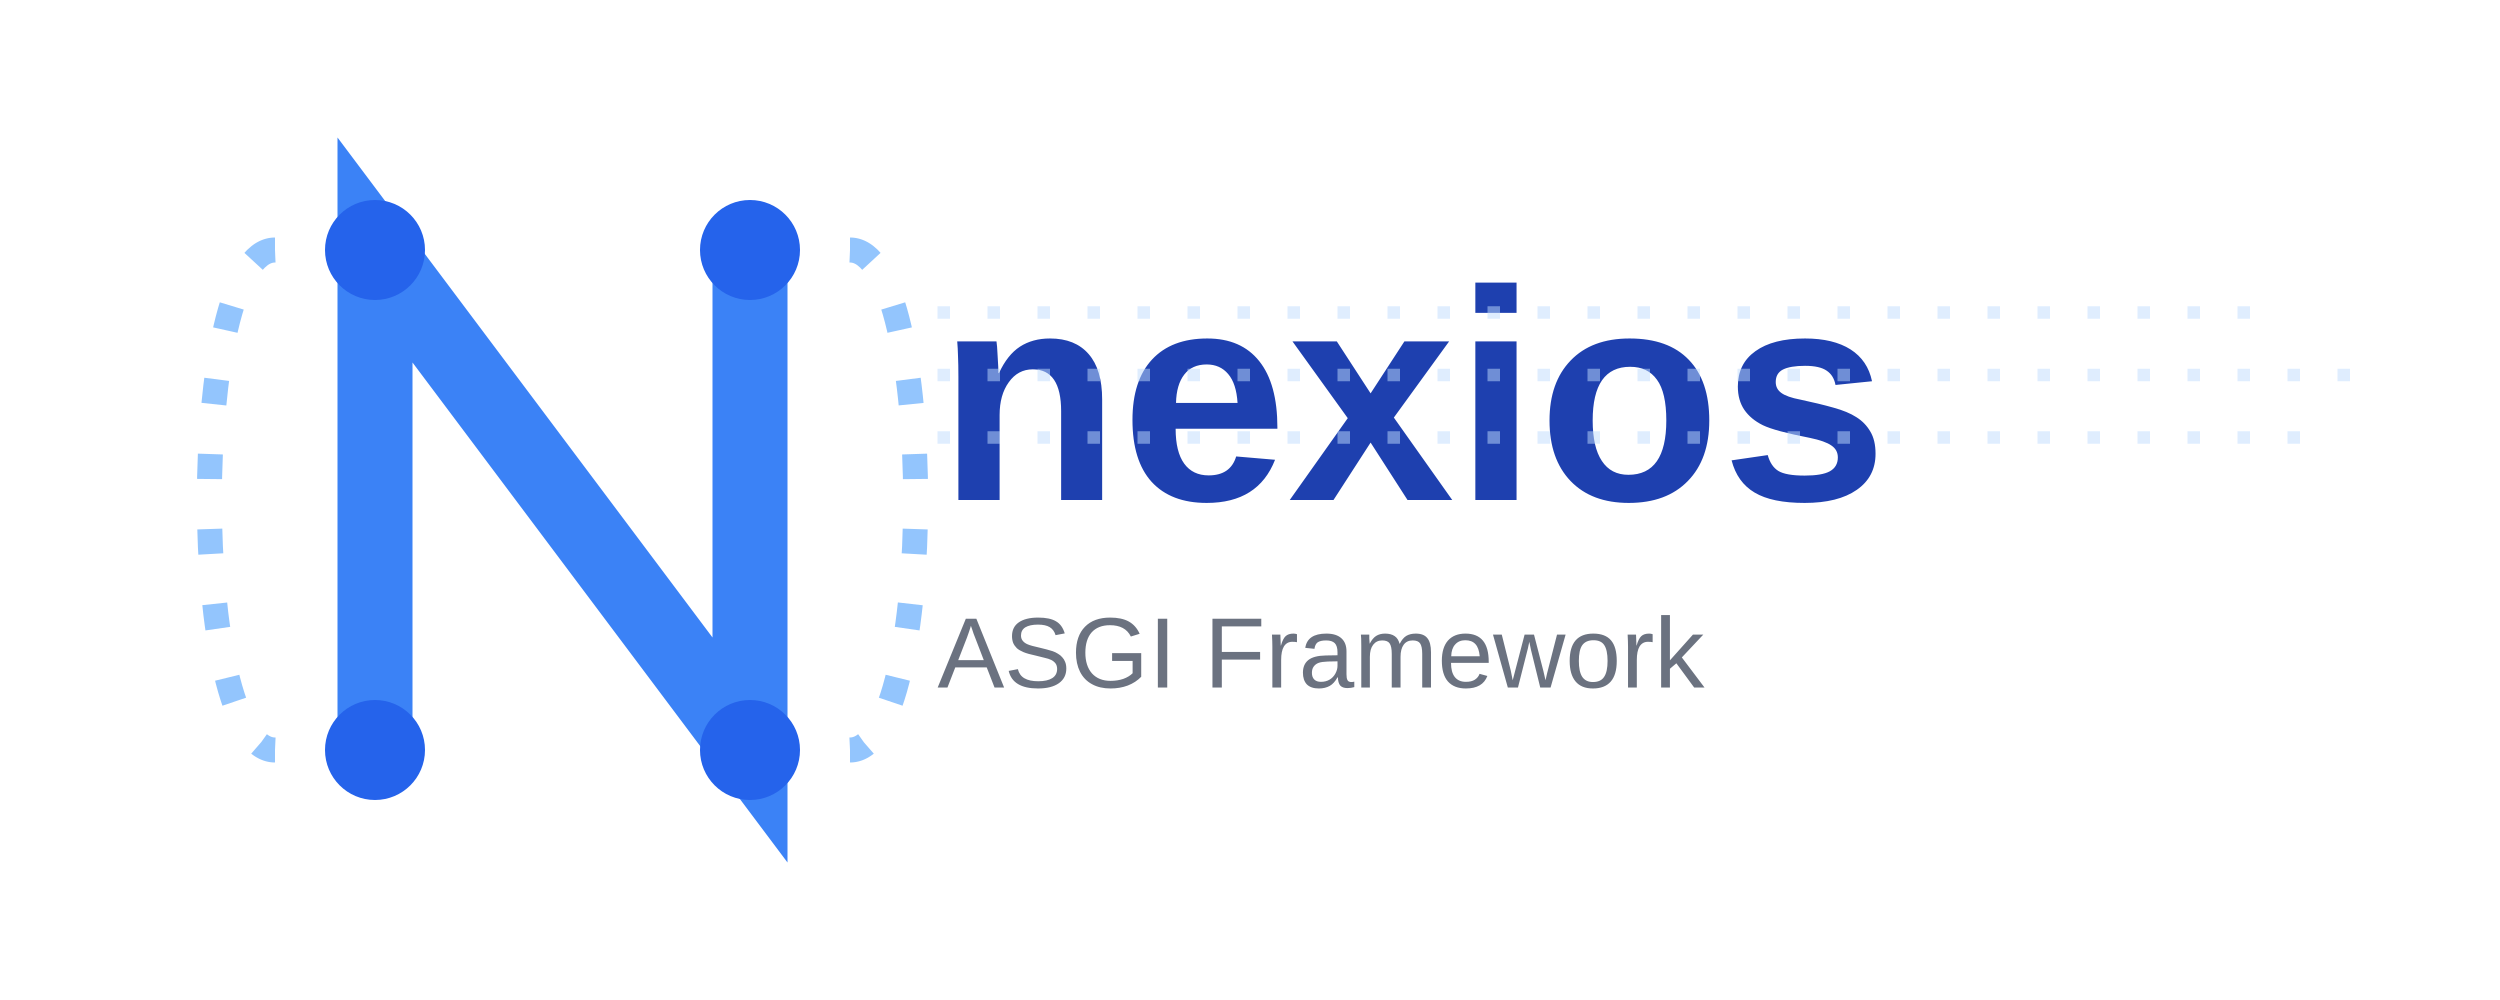
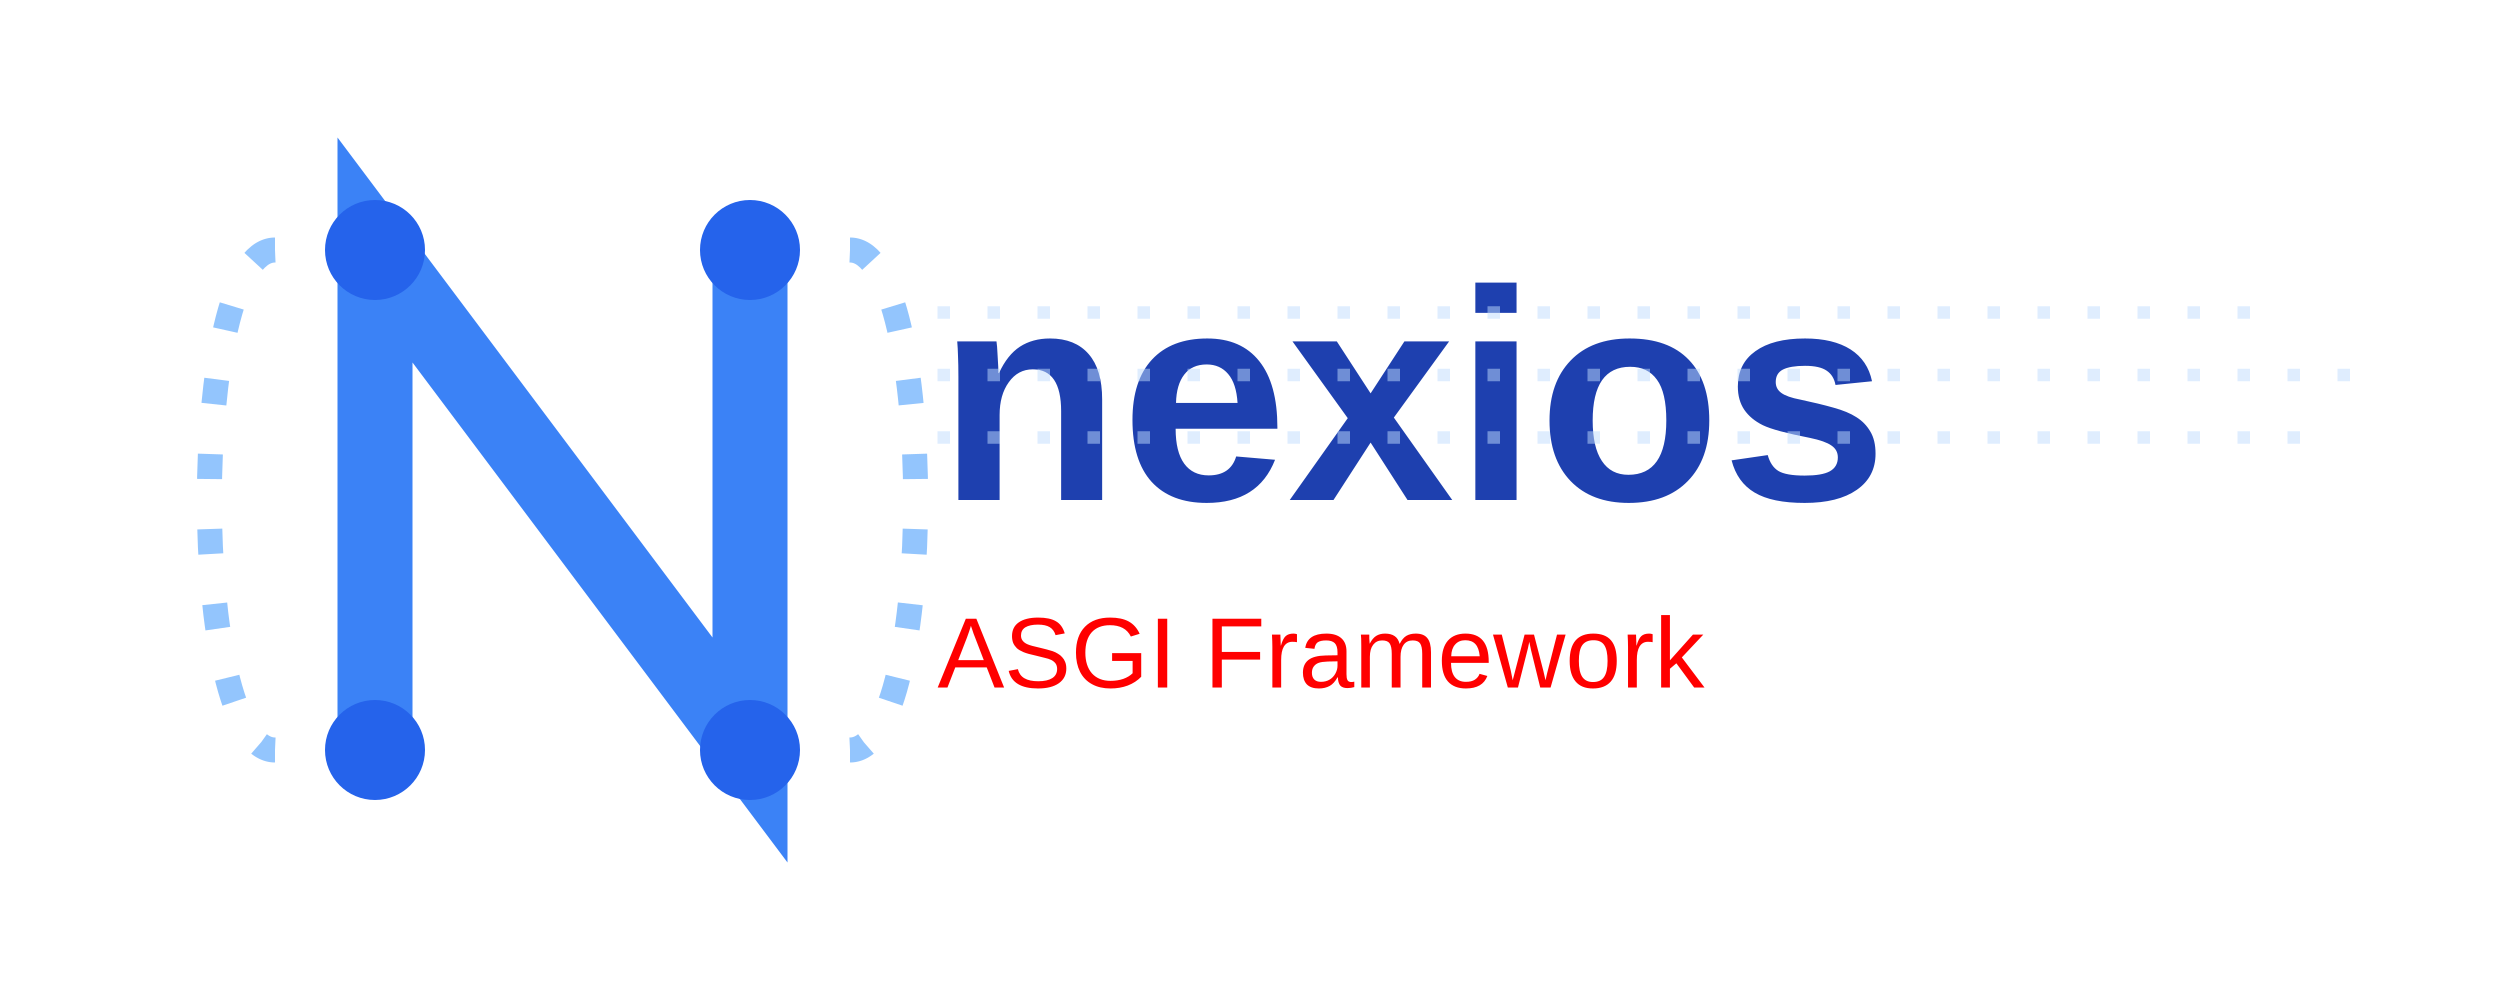
<svg xmlns="http://www.w3.org/2000/svg" viewBox="0 0 200 80">
  <rect width="200" height="80" fill="transparent" />
  <g id="logo-main" transform="translate(10, 10)">
    <path d="M20 50 L20 10 L50 50 L50 10" stroke="#3B82F6" stroke-width="6" fill="none" stroke-linecap="round" />
    <circle cx="20" cy="10" r="4" fill="#2563EB" />
    <circle cx="20" cy="50" r="4" fill="#2563EB" />
    <circle cx="50" cy="10" r="4" fill="#2563EB" />
    <circle cx="50" cy="50" r="4" fill="#2563EB" />
    <path d="M12 10 C5 10, 5 50, 12 50" stroke="#93C5FD" stroke-width="2" fill="none" stroke-dasharray="2,4" />
    <path d="M58 10 C65 10, 65 50, 58 50" stroke="#93C5FD" stroke-width="2" fill="none" stroke-dasharray="2,4" />
  </g>
  <text x="75" y="40" font-family="Arial, sans-serif" font-size="24" font-weight="bold" fill="#1E40AF">
    nexios
  </text>
-   <text x="75" y="55" font-family="Arial, sans-serif" font-size="8" fill="#6B7280">
+   <text x="75" y="55" font-family="Arial, sans-serif" font-size="8" fill="red">
    ASGI Framework
  </text>
  <g stroke="#BFDBFE" stroke-width="1" opacity="0.5">
    <path d="M75 25 L180 25" stroke-dasharray="1,3" />
    <path d="M75 30 L190 30" stroke-dasharray="1,3" />
    <path d="M75 35 L185 35" stroke-dasharray="1,3" />
  </g>
</svg>
